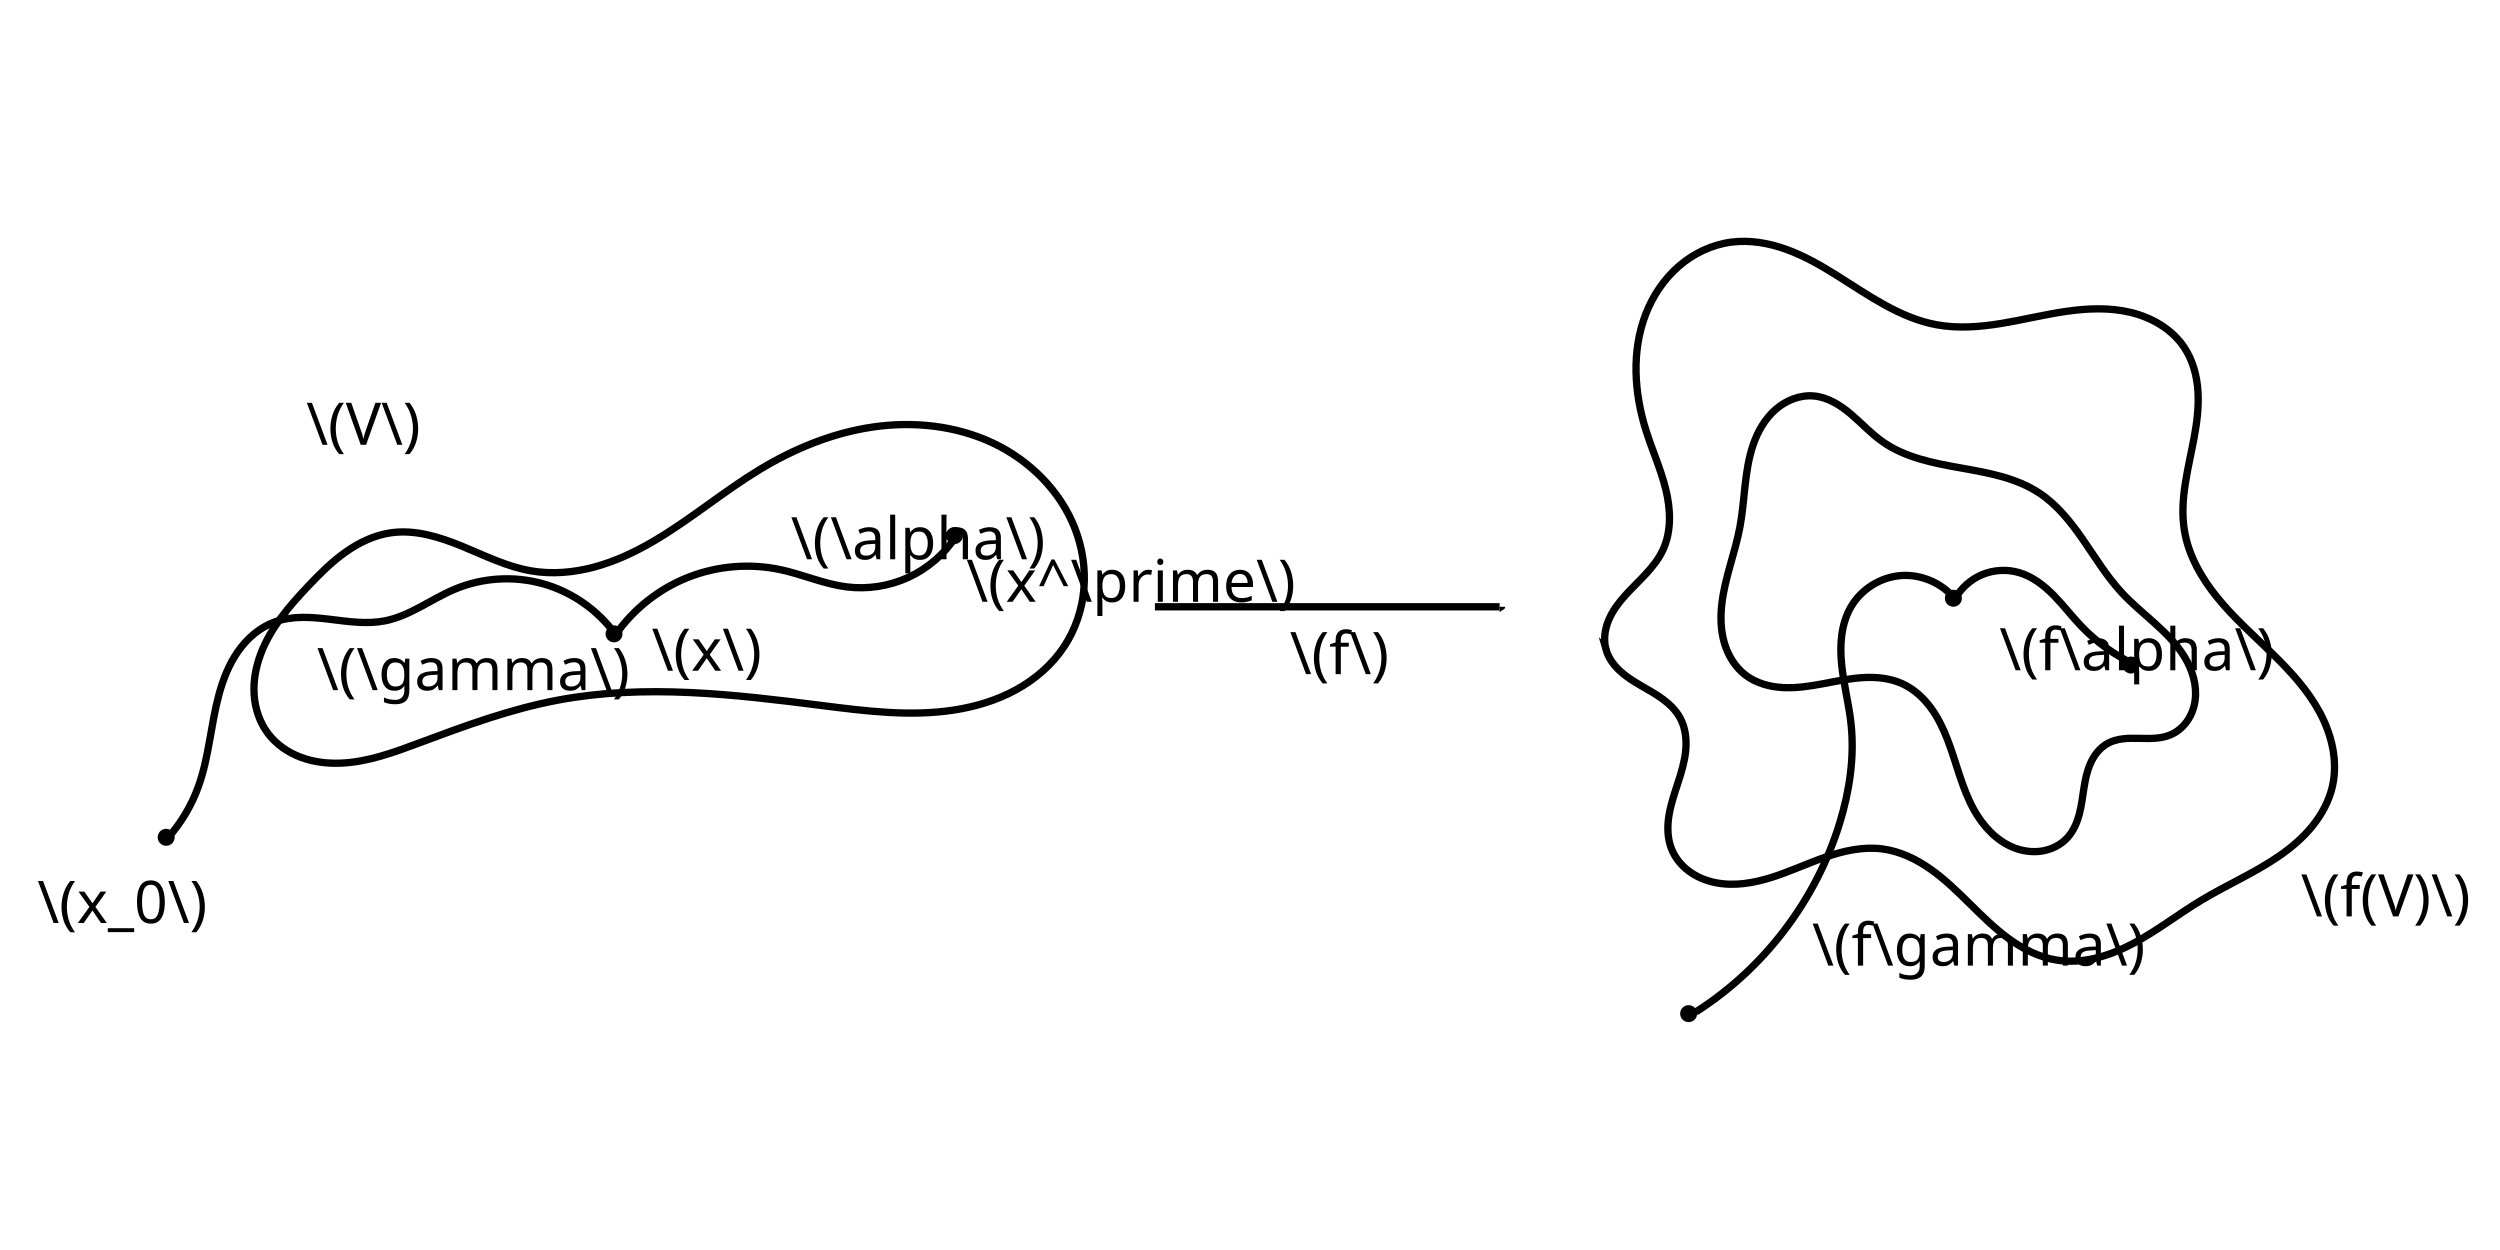
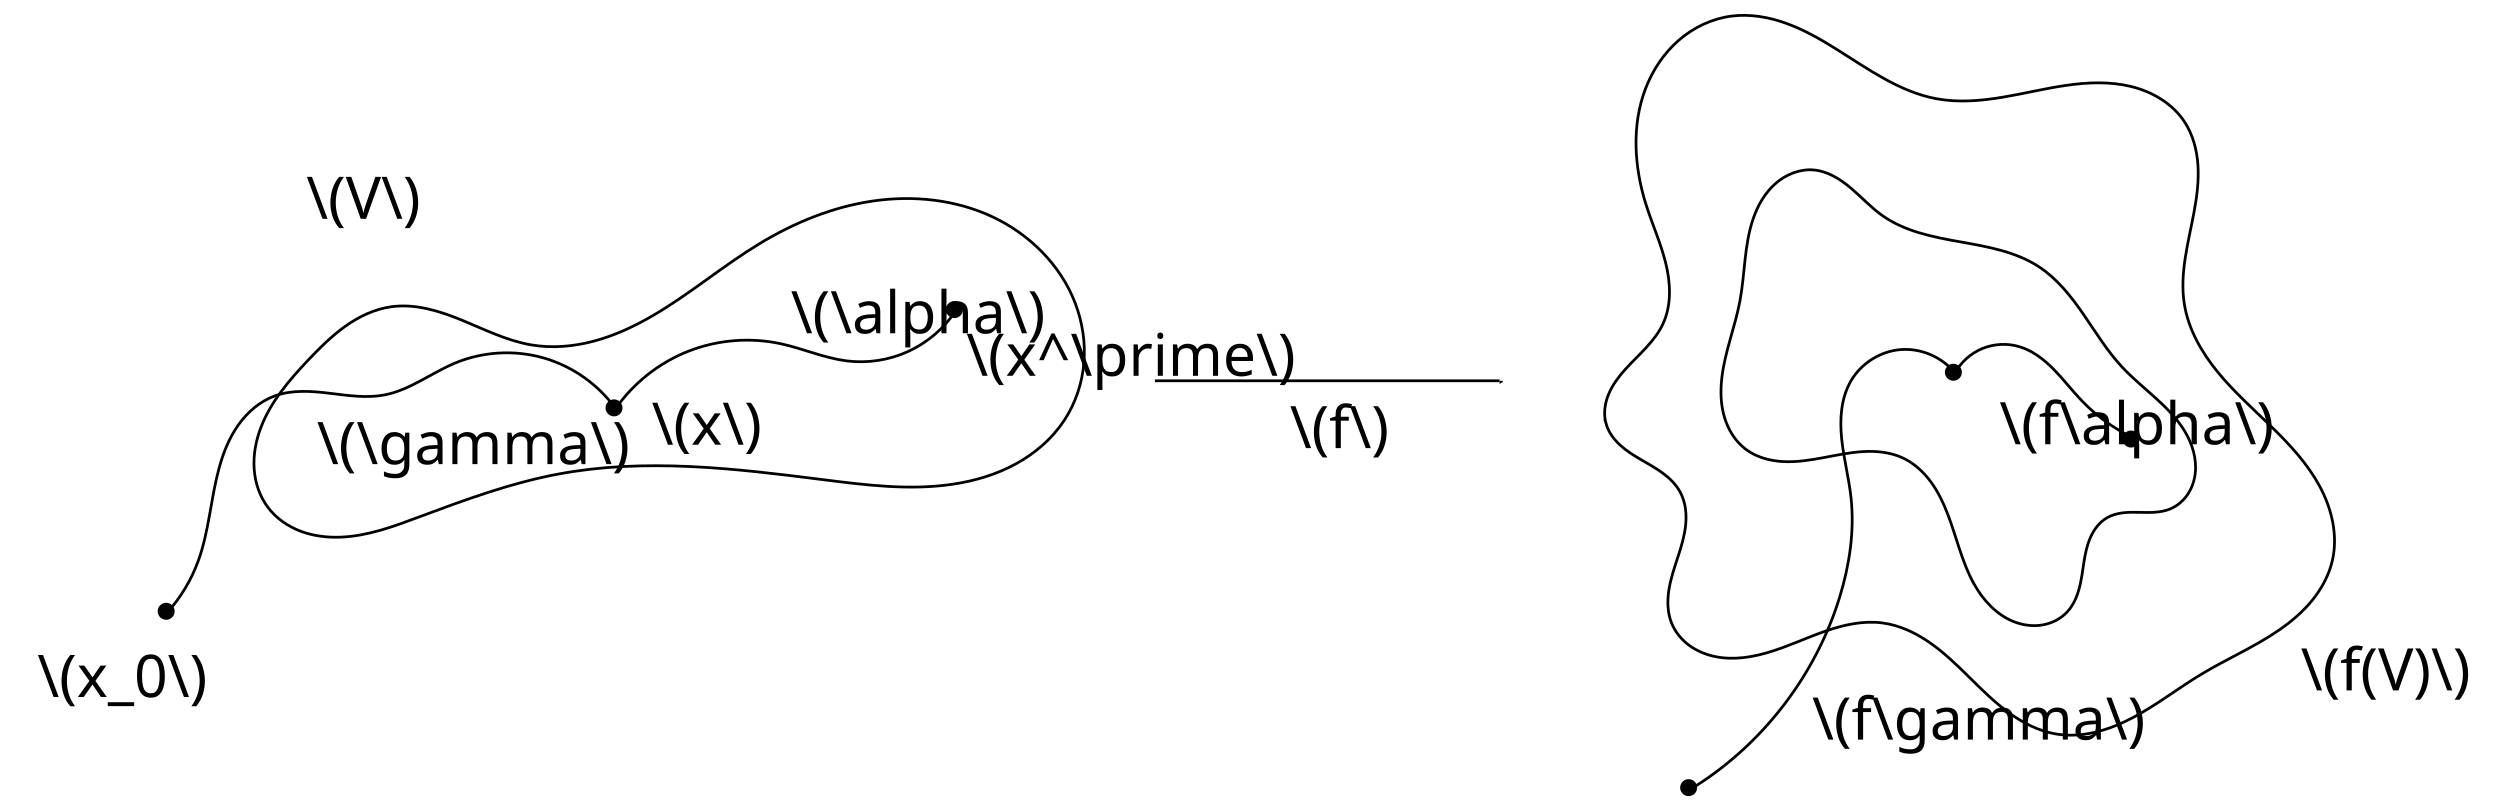
- <svg xmlns="http://www.w3.org/2000/svg" width="240mm" height="120mm" viewBox="0 0 240 120" version="1.1" id="svg8">
+ <svg xmlns="http://www.w3.org/2000/svg" width="240mm" height="77mm" viewBox="0 0 240 77" version="1.1" id="svg8">
  <defs id="defs2">
-     <marker style="overflow:visible;" id="Arrow1Lend" refX="0.0" refY="0.0" orient="auto">
-       <path transform="scale(0.8) rotate(180) translate(12.5,0)" style="fill-rule:evenodd;fill:context-stroke;stroke:context-stroke;stroke-width:1.0pt;" d="M 0.0,0.0 L 5.0,-5.0 L -12.5,0.0 L 5.0,5.0 L 0.0,0.0 z " id="path29189" />
+     <marker style="overflow:visible" id="Arrow1Lend" refX="0" refY="0" orient="auto">
+       <path transform="matrix(-0.8,0,0,-0.8,-10,0)" style="fill:context-stroke;fill-rule:evenodd;stroke:context-stroke;stroke-width:1pt" d="M 0,0 5,-5 -12.5,0 5,5 Z" id="path29189" />
    </marker>
    <marker id="marker-arrow-2.654" orient="auto-start-reverse" refY="0" refX="0" markerHeight="3" markerWidth="2">
      <g transform="scale(0.8573725)" id="g876">
-         <path d="M -1.554,2.072 C -1.425,1.295 0,0.13 0.389,0 0,-0.13 -1.425,-1.295 -1.554,-2.072" style="fill:none;stroke:#000000;stroke-width:{0.6};stroke-linecap:round;stroke-linejoin:round;stroke-miterlimit:10;stroke-dasharray:none;stroke-opacity:1�        inkscape:connector-curvature=" id="path874" />
+         <path d="M -1.554,2.072 C -1.425,1.295 0,0.13 0.389,0 0,-0.13 -1.425,-1.295 -1.554,-2.072" style="fill:none;stroke:#000000;stroke-linecap:round;stroke-linejoin:round;stroke-miterlimit:10;stroke-dasharray:none;stroke-opacity:1" id="path874" />
+ 
+ 0" /&gt;
+    </g>
+     </marker>
+     <marker id="marker-arrow-1.0" orient="auto-start-reverse" refY="0" refX="0" markerHeight="3" markerWidth="2">
+       <g transform="scale(1.393333)" id="g1056">
+         <path d="M -1.554,2.072 C -1.425,1.295 0,0.13 0.389,0 0,-0.13 -1.425,-1.295 -1.554,-2.072" style="fill:none;stroke:#000000;stroke-linecap:round;stroke-linejoin:round;stroke-miterlimit:10;stroke-dasharray:none;stroke-opacity:1" id="path1054" />
0" /&gt;
   </g>
    </marker>
  </defs>
  <g id="layer1" transform="translate(0,-177)">
-     <path style="fill:none;stroke:black;stroke-width:0.702;stroke-linecap:butt;stroke-linejoin:miter;stroke-opacity:1;stroke-dasharray:none;fill-opacity:1;marker-start:none;marker-end:none" d="m 29.62,233.229 c 1.101,-1.16 2.241,-2.297 3.546,-3.223 1.305,-0.925 2.791,-1.637 4.375,-1.86 2.322,-0.327 4.658,0.406 6.827,1.297 2.168,0.892 4.298,1.961 6.609,2.359 2.022,0.348 4.114,0.163 6.095,-0.373 1.98,-0.536 3.855,-1.415 5.626,-2.449 3.543,-2.069 6.691,-4.756 10.2,-6.883 3.346,-2.029 7.042,-3.544 10.914,-4.106 3.873,-0.562 7.931,-0.139 11.473,1.524 3.542,1.663 6.527,4.614 7.929,8.268 0.701,1.827 1.004,3.81 0.839,5.76 -0.166,1.95 -0.804,3.863 -1.879,5.498 -1.16,1.765 -2.809,3.183 -4.663,4.194 -1.854,1.011 -3.909,1.624 -5.997,1.939 -4.176,0.63 -8.429,0.087 -12.619,-0.445 -8.415,-1.068 -16.997,-2.085 -25.333,-0.517 -4.567,0.859 -8.951,2.475 -13.304,4.102 -2.445,0.914 -4.939,1.844 -7.547,1.948 -1.304,0.052 -2.626,-0.108 -3.847,-0.568 -1.221,-0.46 -2.338,-1.229 -3.127,-2.269 -0.809,-1.067 -1.25,-2.392 -1.339,-3.728 -0.089,-1.336 0.163,-2.683 0.637,-3.936 0.949,-2.505 2.741,-4.589 4.585,-6.532 z" id="path856" />
-     <text xml:space="preserve" style="font-size:5.644px;line-height:1.25;font-family:sans-serif;letter-spacing:0px;word-spacing:0px;stroke-width:0.265" x="29.397" y="219.705" id="text1412">
-       <tspan id="tspan1410" style="stroke-width:0.265" x="29.397" y="219.705">\(V\)</tspan>
+     <path style="fill:none;fill-opacity:1;stroke:#000000;stroke-width:0.265;stroke-linecap:butt;stroke-linejoin:miter;stroke-dasharray:none;stroke-opacity:1;marker-start:none;marker-end:none" d="m 29.62,211.533 c 1.101,-1.16 2.241,-2.297 3.546,-3.223 1.305,-0.925 2.791,-1.637 4.375,-1.86 2.322,-0.327 4.658,0.406 6.827,1.297 2.168,0.892 4.298,1.961 6.609,2.359 2.022,0.348 4.114,0.163 6.095,-0.373 1.98,-0.536 3.855,-1.415 5.626,-2.449 3.543,-2.069 6.691,-4.756 10.2,-6.883 3.346,-2.029 7.042,-3.544 10.914,-4.106 3.873,-0.562 7.931,-0.139 11.473,1.524 3.542,1.663 6.527,4.614 7.929,8.268 0.701,1.827 1.004,3.81 0.839,5.76 -0.166,1.95 -0.804,3.863 -1.879,5.498 -1.16,1.765 -2.809,3.183 -4.663,4.194 -1.854,1.011 -3.909,1.624 -5.997,1.939 -4.176,0.63 -8.429,0.087 -12.619,-0.445 -8.415,-1.068 -16.997,-2.085 -25.333,-0.517 -4.567,0.859 -8.951,2.475 -13.304,4.102 -2.445,0.914 -4.939,1.844 -7.547,1.948 -1.304,0.052 -2.626,-0.108 -3.847,-0.568 -1.221,-0.46 -2.338,-1.229 -3.127,-2.269 -0.809,-1.067 -1.25,-2.392 -1.339,-3.728 -0.089,-1.336 0.163,-2.683 0.637,-3.936 0.949,-2.505 2.741,-4.589 4.585,-6.532 z" id="path856" />
+     <text xml:space="preserve" style="font-size:5.644px;line-height:1.25;font-family:sans-serif;letter-spacing:0px;word-spacing:0px;stroke-width:0.265" x="29.397" y="198.01" id="text1412">
+       <tspan id="tspan1410" style="stroke-width:0.265" x="29.397" y="198.01">\(V\)</tspan>
    </text>
-     <path style="fill:none;stroke:black;stroke-width:0.702;stroke-linecap:butt;stroke-linejoin:miter;stroke-opacity:1;marker-end:url(#marker-arrow-2.654);stroke-dasharray:none;fill-opacity:1;marker-start:none" d="M 110.872,235.252 H 143.963" id="path4453" />
-     <path style="fill:none;stroke:black;stroke-width:0.702;stroke-linecap:butt;stroke-linejoin:miter;stroke-opacity:1;stroke-dasharray:none;fill-opacity:1;marker-start:none;marker-end:none" d="m 154.178,239.354 c -0.258,-0.92 -0.121,-1.921 0.244,-2.804 0.365,-0.883 0.947,-1.661 1.585,-2.373 1.277,-1.422 2.835,-2.661 3.64,-4.395 0.836,-1.802 0.736,-3.911 0.259,-5.84 -0.477,-1.929 -1.305,-3.751 -1.9,-5.647 -1.129,-3.598 -1.382,-7.581 -0.031,-11.102 0.676,-1.76 1.749,-3.378 3.17,-4.618 1.421,-1.239 3.195,-2.089 5.065,-2.331 1.784,-0.23 3.607,0.09 5.298,0.704 1.691,0.614 3.262,1.513 4.787,2.468 3.049,1.908 6.068,4.104 9.606,4.759 2.059,0.381 4.182,0.212 6.248,-0.128 2.066,-0.34 4.102,-0.849 6.174,-1.151 2.072,-0.302 4.207,-0.393 6.242,0.1 2.035,0.493 3.972,1.622 5.129,3.367 0.824,1.242 1.217,2.733 1.31,4.22 0.093,1.487 -0.099,2.978 -0.371,4.443 -0.542,2.93 -1.404,5.896 -0.94,8.84 0.382,2.428 1.65,4.64 3.205,6.543 1.555,1.903 3.402,3.542 5.162,5.257 1.76,1.716 3.458,3.541 4.626,5.704 1.168,2.162 1.772,4.713 1.228,7.109 -0.318,1.399 -1.014,2.697 -1.915,3.813 -0.901,1.116 -2.005,2.058 -3.185,2.874 -2.36,1.633 -5.022,2.773 -7.48,4.252 -2.208,1.329 -4.25,2.931 -6.525,4.142 -2.275,1.211 -4.88,2.025 -7.422,1.601 -1.657,-0.276 -3.194,-1.065 -4.552,-2.054 -1.357,-0.989 -2.554,-2.18 -3.749,-3.359 -1.196,-1.18 -2.404,-2.36 -3.779,-3.324 -1.375,-0.965 -2.937,-1.712 -4.603,-1.928 -1.827,-0.237 -3.68,0.175 -5.422,0.775 -1.742,0.6 -3.416,1.389 -5.172,1.947 -1.756,0.558 -3.637,0.881 -5.443,0.513 -0.903,-0.184 -1.775,-0.542 -2.516,-1.089 -0.741,-0.548 -1.346,-1.289 -1.685,-2.146 -0.397,-1.002 -0.419,-2.121 -0.25,-3.186 0.169,-1.065 0.52,-2.091 0.854,-3.116 0.334,-1.025 0.654,-2.064 0.757,-3.138 0.103,-1.073 -0.024,-2.194 -0.541,-3.14 -0.395,-0.723 -1,-1.313 -1.663,-1.801 -0.663,-0.489 -1.389,-0.885 -2.1,-1.3 -0.712,-0.415 -1.417,-0.854 -2.02,-1.415 -0.603,-0.561 -1.105,-1.255 -1.327,-2.048 z" id="path4531" />
-     <path style="fill:none;stroke:black;stroke-width:0.702;stroke-linecap:butt;stroke-linejoin:miter;stroke-opacity:1;stroke-dasharray:none;fill-opacity:1;marker-start:none;marker-end:none" d="m 174.142,215.014 c -1.335,-0.124 -2.682,0.415 -3.69,1.299 -1.008,0.884 -1.699,2.088 -2.137,3.355 -0.877,2.534 -0.79,5.291 -1.283,7.927 -0.464,2.48 -1.442,4.855 -1.734,7.362 -0.146,1.253 -0.116,2.541 0.236,3.752 0.351,1.212 1.04,2.346 2.046,3.107 1.027,0.777 2.327,1.128 3.613,1.193 1.286,0.065 2.569,-0.138 3.835,-0.374 1.266,-0.237 2.53,-0.509 3.815,-0.585 1.285,-0.076 2.607,0.053 3.779,0.587 1.077,0.492 1.985,1.309 2.694,2.258 0.709,0.948 1.228,2.026 1.654,3.131 0.851,2.21 1.353,4.566 2.489,6.644 0.884,1.616 2.203,3.068 3.922,3.727 0.86,0.329 1.806,0.45 2.713,0.292 0.907,-0.158 1.771,-0.601 2.389,-1.284 0.565,-0.623 0.909,-1.419 1.125,-2.231 0.216,-0.813 0.314,-1.651 0.444,-2.482 0.13,-0.831 0.297,-1.665 0.642,-2.432 0.345,-0.767 0.884,-1.469 1.617,-1.88 0.446,-0.25 0.95,-0.384 1.457,-0.449 0.507,-0.065 1.021,-0.062 1.532,-0.051 1.022,0.021 2.082,0.068 3.028,-0.321 0.668,-0.274 1.244,-0.759 1.655,-1.353 0.412,-0.594 0.662,-1.294 0.753,-2.01 0.182,-1.433 -0.268,-2.895 -1.019,-4.129 -1.501,-2.469 -4.076,-4.06 -6.039,-6.182 -1.415,-1.529 -2.501,-3.326 -3.685,-5.04 -1.184,-1.715 -2.505,-3.388 -4.246,-4.532 -2.223,-1.46 -4.929,-1.932 -7.547,-2.396 -2.618,-0.464 -5.325,-0.989 -7.494,-2.526 -1.091,-0.773 -2,-1.772 -3.02,-2.636 -1.02,-0.864 -2.213,-1.615 -3.544,-1.74 z" id="path4648" />
-     <path style="font-variation-settings:normal;opacity:0.99;vector-effect:none;fill:#000000;fill-opacity:1;fill-rule:evenodd;stroke:#000000;stroke-width:0.265;stroke-linecap:butt;stroke-linejoin:round;stroke-miterlimit:4;stroke-dasharray:none;stroke-dashoffset:0;stroke-opacity:1;-inkscape-stroke:none;stop-color:#000000;stop-opacity:1" id="path4754" d="m 59.627,-237.917 a 0.684,0.684 0 0 1 -0.612,0.747 0.684,0.684 0 0 1 -0.748,-0.611 0.684,0.684 0 0 1 0.609,-0.75 0.684,0.684 0 0 1 0.751,0.608" transform="scale(1,-1)" />
-     <path style="font-variation-settings:normal;opacity:0.99;vector-effect:none;fill:#000000;fill-opacity:1;fill-rule:evenodd;stroke:#000000;stroke-width:0.265;stroke-linecap:butt;stroke-linejoin:round;stroke-miterlimit:4;stroke-dasharray:none;stroke-dashoffset:0;stroke-opacity:1;-inkscape-stroke:none;stop-color:#000000;stop-opacity:1" id="path4754-6" transform="scale(1,-1)" d="m 188.205,-234.498 a 0.684,0.684 0 0 1 -0.612,0.747 0.684,0.684 0 0 1 -0.748,-0.611 0.684,0.684 0 0 1 0.609,-0.75 0.684,0.684 0 0 1 0.751,0.608" />
-     <path style="font-variation-settings:normal;opacity:0.99;vector-effect:none;fill:#000000;fill-opacity:1;fill-rule:evenodd;stroke:#000000;stroke-width:0.265;stroke-linecap:butt;stroke-linejoin:round;stroke-miterlimit:4;stroke-dasharray:none;stroke-dashoffset:0;stroke-opacity:1;-inkscape-stroke:none;stop-color:#000000;stop-opacity:1" id="path4754-1" transform="scale(1,-1)" d="m 16.633,-257.447 a 0.684,0.684 0 0 1 -0.612,0.747 0.684,0.684 0 0 1 -0.748,-0.611 0.684,0.684 0 0 1 0.609,-0.75 0.684,0.684 0 0 1 0.751,0.608" />
-     <text xml:space="preserve" style="font-size:5.644px;line-height:1.25;font-family:sans-serif;letter-spacing:0px;word-spacing:0px;stroke-width:0.265" x="3.584" y="265.608" id="text8068">
-       <tspan id="tspan8066" style="stroke-width:0.265" x="3.584" y="265.608">\(x_0\)</tspan>
+     <path style="fill:none;fill-opacity:1;stroke:#000000;stroke-width:0.265;stroke-linecap:butt;stroke-linejoin:miter;stroke-dasharray:none;stroke-opacity:1;marker-start:none;marker-end:url(#marker-arrow-1.0)" d="M 110.872,213.556 H 143.963" id="path4453" />
+     <path style="fill:none;fill-opacity:1;stroke:#000000;stroke-width:0.265;stroke-linecap:butt;stroke-linejoin:miter;stroke-dasharray:none;stroke-opacity:1;marker-start:none;marker-end:none" d="m 154.178,217.658 c -0.258,-0.92 -0.121,-1.921 0.244,-2.804 0.365,-0.883 0.947,-1.661 1.585,-2.373 1.277,-1.422 2.835,-2.661 3.64,-4.395 0.836,-1.802 0.736,-3.911 0.259,-5.84 -0.477,-1.929 -1.305,-3.751 -1.9,-5.647 -1.129,-3.598 -1.382,-7.581 -0.031,-11.102 0.676,-1.76 1.749,-3.378 3.17,-4.618 1.421,-1.239 3.195,-2.089 5.065,-2.331 1.784,-0.23 3.607,0.09 5.298,0.704 1.691,0.614 3.262,1.513 4.787,2.468 3.049,1.908 6.068,4.104 9.606,4.759 2.059,0.381 4.182,0.212 6.248,-0.128 2.066,-0.34 4.102,-0.849 6.174,-1.151 2.072,-0.302 4.207,-0.393 6.242,0.1 2.035,0.493 3.972,1.622 5.129,3.367 0.824,1.242 1.217,2.733 1.31,4.22 0.093,1.487 -0.099,2.978 -0.371,4.443 -0.542,2.93 -1.404,5.896 -0.94,8.84 0.382,2.428 1.65,4.64 3.205,6.543 1.555,1.903 3.402,3.542 5.162,5.257 1.76,1.716 3.458,3.541 4.626,5.704 1.168,2.162 1.772,4.713 1.228,7.109 -0.318,1.399 -1.014,2.697 -1.915,3.813 -0.901,1.116 -2.005,2.058 -3.185,2.874 -2.36,1.633 -5.022,2.773 -7.48,4.252 -2.208,1.329 -4.25,2.931 -6.525,4.142 -2.275,1.211 -4.88,2.025 -7.422,1.601 -1.657,-0.276 -3.194,-1.065 -4.552,-2.054 -1.357,-0.989 -2.554,-2.18 -3.749,-3.359 -1.196,-1.18 -2.404,-2.36 -3.779,-3.324 -1.375,-0.965 -2.937,-1.712 -4.603,-1.928 -1.827,-0.237 -3.68,0.175 -5.422,0.775 -1.742,0.6 -3.416,1.389 -5.172,1.947 -1.756,0.558 -3.637,0.881 -5.443,0.513 -0.903,-0.184 -1.775,-0.542 -2.516,-1.089 -0.741,-0.548 -1.346,-1.289 -1.685,-2.146 -0.397,-1.002 -0.419,-2.121 -0.25,-3.186 0.169,-1.065 0.52,-2.091 0.854,-3.116 0.334,-1.025 0.654,-2.064 0.757,-3.138 0.103,-1.073 -0.024,-2.194 -0.541,-3.14 -0.395,-0.723 -1,-1.313 -1.663,-1.801 -0.663,-0.489 -1.389,-0.885 -2.1,-1.3 -0.712,-0.415 -1.417,-0.854 -2.02,-1.415 -0.603,-0.561 -1.105,-1.255 -1.327,-2.048 z" id="path4531" />
+     <path style="fill:none;fill-opacity:1;stroke:#000000;stroke-width:0.265;stroke-linecap:butt;stroke-linejoin:miter;stroke-dasharray:none;stroke-opacity:1;marker-start:none;marker-end:none" d="m 174.142,193.318 c -1.335,-0.124 -2.682,0.415 -3.69,1.299 -1.008,0.884 -1.699,2.088 -2.137,3.355 -0.877,2.534 -0.79,5.291 -1.283,7.927 -0.464,2.48 -1.442,4.855 -1.734,7.362 -0.146,1.253 -0.116,2.541 0.236,3.752 0.351,1.212 1.04,2.346 2.046,3.107 1.027,0.777 2.327,1.128 3.613,1.193 1.286,0.065 2.569,-0.138 3.835,-0.374 1.266,-0.237 2.53,-0.509 3.815,-0.585 1.285,-0.076 2.607,0.053 3.779,0.587 1.077,0.492 1.985,1.309 2.694,2.258 0.709,0.948 1.228,2.026 1.654,3.131 0.851,2.21 1.353,4.566 2.489,6.644 0.884,1.616 2.203,3.068 3.922,3.727 0.86,0.329 1.806,0.45 2.713,0.292 0.907,-0.158 1.771,-0.601 2.389,-1.284 0.565,-0.623 0.909,-1.419 1.125,-2.231 0.216,-0.813 0.314,-1.651 0.444,-2.482 0.13,-0.831 0.297,-1.665 0.642,-2.432 0.345,-0.767 0.884,-1.469 1.617,-1.88 0.446,-0.25 0.95,-0.384 1.457,-0.449 0.507,-0.065 1.021,-0.062 1.532,-0.051 1.022,0.021 2.082,0.068 3.028,-0.321 0.668,-0.274 1.244,-0.759 1.655,-1.353 0.412,-0.594 0.662,-1.294 0.753,-2.01 0.182,-1.433 -0.268,-2.895 -1.019,-4.129 -1.501,-2.469 -4.076,-4.06 -6.039,-6.182 -1.415,-1.529 -2.501,-3.326 -3.685,-5.04 -1.184,-1.715 -2.505,-3.388 -4.246,-4.532 -2.223,-1.46 -4.929,-1.932 -7.547,-2.396 -2.618,-0.464 -5.325,-0.989 -7.494,-2.526 -1.091,-0.773 -2,-1.772 -3.02,-2.636 -1.02,-0.864 -2.213,-1.615 -3.544,-1.74 z" id="path4648" />
+     <path style="font-variation-settings:normal;opacity:0.99;vector-effect:none;fill:#000000;fill-opacity:1;fill-rule:evenodd;stroke:#000000;stroke-width:0.265;stroke-linecap:butt;stroke-linejoin:round;stroke-miterlimit:4;stroke-dasharray:none;stroke-dashoffset:0;stroke-opacity:1;-inkscape-stroke:none;stop-color:#000000;stop-opacity:1" id="path4754" d="m 59.627,-216.221 a 0.684,0.684 0 0 1 -0.612,0.747 0.684,0.684 0 0 1 -0.748,-0.611 0.684,0.684 0 0 1 0.609,-0.75 0.684,0.684 0 0 1 0.751,0.608" transform="scale(1,-1)" />
+     <path style="font-variation-settings:normal;opacity:0.99;vector-effect:none;fill:#000000;fill-opacity:1;fill-rule:evenodd;stroke:#000000;stroke-width:0.265;stroke-linecap:butt;stroke-linejoin:round;stroke-miterlimit:4;stroke-dasharray:none;stroke-dashoffset:0;stroke-opacity:1;-inkscape-stroke:none;stop-color:#000000;stop-opacity:1" id="path4754-6" transform="scale(1,-1)" d="m 188.205,-212.803 a 0.684,0.684 0 0 1 -0.612,0.747 0.684,0.684 0 0 1 -0.748,-0.611 0.684,0.684 0 0 1 0.609,-0.75 0.684,0.684 0 0 1 0.751,0.608" />
+     <path style="font-variation-settings:normal;opacity:0.99;vector-effect:none;fill:#000000;fill-opacity:1;fill-rule:evenodd;stroke:#000000;stroke-width:0.265;stroke-linecap:butt;stroke-linejoin:round;stroke-miterlimit:4;stroke-dasharray:none;stroke-dashoffset:0;stroke-opacity:1;-inkscape-stroke:none;stop-color:#000000;stop-opacity:1" id="path4754-1" transform="scale(1,-1)" d="m 16.633,-235.751 a 0.684,0.684 0 0 1 -0.612,0.747 0.684,0.684 0 0 1 -0.748,-0.611 0.684,0.684 0 0 1 0.609,-0.75 0.684,0.684 0 0 1 0.751,0.608" />
+     <text xml:space="preserve" style="font-size:5.644px;line-height:1.25;font-family:sans-serif;letter-spacing:0px;word-spacing:0px;stroke-width:0.265" x="3.584" y="243.913" id="text8068">
+       <tspan id="tspan8066" style="stroke-width:0.265" x="3.584" y="243.913">\(x_0\)</tspan>
    </text>
-     <text xml:space="preserve" style="font-size:5.644px;line-height:1.25;font-family:sans-serif;letter-spacing:0px;word-spacing:0px;stroke-width:0.265" x="30.417" y="243.248" id="text11181">
-       <tspan id="tspan11179" style="stroke-width:0.265" x="30.417" y="243.248">\(\gamma\)</tspan>
+     <text xml:space="preserve" style="font-size:5.644px;line-height:1.25;font-family:sans-serif;letter-spacing:0px;word-spacing:0px;stroke-width:0.265" x="30.417" y="221.552" id="text11181">
+       <tspan id="tspan11179" style="stroke-width:0.265" x="30.417" y="221.552">\(\gamma\)</tspan>
    </text>
-     <text xml:space="preserve" style="font-size:5.644px;line-height:1.25;font-family:sans-serif;letter-spacing:0px;word-spacing:0px;stroke-width:0.265" x="62.557" y="241.392" id="text13933">
-       <tspan id="tspan13931" style="stroke-width:0.265" x="62.557" y="241.392">\(x\)</tspan>
+     <text xml:space="preserve" style="font-size:5.644px;line-height:1.25;font-family:sans-serif;letter-spacing:0px;word-spacing:0px;stroke-width:0.265" x="62.557" y="219.696" id="text13933">
+       <tspan id="tspan13931" style="stroke-width:0.265" x="62.557" y="219.696">\(x\)</tspan>
    </text>
-     <path style="font-variation-settings:normal;opacity:0.99;vector-effect:none;fill:#000000;fill-opacity:1;fill-rule:evenodd;stroke:#000000;stroke-width:0.265;stroke-linecap:butt;stroke-linejoin:round;stroke-miterlimit:4;stroke-dasharray:none;stroke-dashoffset:0;stroke-opacity:1;-inkscape-stroke:none;stop-color:#000000;stop-opacity:1" id="path4754-5" transform="scale(1,-1)" d="m 92.308,-228.482 a 0.684,0.684 0 0 1 -0.612,0.747 0.684,0.684 0 0 1 -0.748,-0.611 0.684,0.684 0 0 1 0.609,-0.75 0.684,0.684 0 0 1 0.751,0.608" />
-     <text xml:space="preserve" style="font-size:5.644px;line-height:1.25;font-family:sans-serif;letter-spacing:0px;word-spacing:0px;stroke-width:0.265" x="92.757" y="234.776" id="text17149">
-       <tspan id="tspan17147" style="stroke-width:0.265" x="92.757" y="234.776">\(x^\prime\)</tspan>
+     <path style="font-variation-settings:normal;opacity:0.99;vector-effect:none;fill:#000000;fill-opacity:1;fill-rule:evenodd;stroke:#000000;stroke-width:0.265;stroke-linecap:butt;stroke-linejoin:round;stroke-miterlimit:4;stroke-dasharray:none;stroke-dashoffset:0;stroke-opacity:1;-inkscape-stroke:none;stop-color:#000000;stop-opacity:1" id="path4754-5" transform="scale(1,-1)" d="m 92.308,-206.786 a 0.684,0.684 0 0 1 -0.612,0.747 0.684,0.684 0 0 1 -0.748,-0.611 0.684,0.684 0 0 1 0.609,-0.75 0.684,0.684 0 0 1 0.751,0.608" />
+     <text xml:space="preserve" style="font-size:5.644px;line-height:1.25;font-family:sans-serif;letter-spacing:0px;word-spacing:0px;stroke-width:0.265" x="92.757" y="213.08" id="text17149">
+       <tspan id="tspan17147" style="stroke-width:0.265" x="92.757" y="213.08">\(x^\prime\)</tspan>
    </text>
-     <text xml:space="preserve" style="font-size:5.644px;line-height:1.25;font-family:sans-serif;letter-spacing:0px;word-spacing:0px;stroke-width:0.265" x="75.91" y="230.687" id="text18047">
-       <tspan id="tspan18045" style="stroke-width:0.265" x="75.91" y="230.687">\(\alpha\)</tspan>
+     <text xml:space="preserve" style="font-size:5.644px;line-height:1.25;font-family:sans-serif;letter-spacing:0px;word-spacing:0px;stroke-width:0.265" x="75.91" y="208.991" id="text18047">
+       <tspan id="tspan18045" style="stroke-width:0.265" x="75.91" y="208.991">\(\alpha\)</tspan>
    </text>
-     <path style="fill:none;stroke:black;stroke-width:0.702;stroke-linecap:butt;stroke-linejoin:miter;stroke-opacity:1;stroke-dasharray:none;fill-opacity:1;marker-start:none;marker-end:none" d="m 59.098,237.922 c 1.724,-2.468 4.189,-4.412 6.992,-5.511 2.803,-1.1 5.932,-1.351 8.874,-0.714 2.12,0.459 4.139,1.366 6.29,1.641 2.02,0.258 4.11,-0.063 5.959,-0.915 1.849,-0.852 3.451,-2.233 4.566,-3.936" id="path18564" />
-     <path style="font-variation-settings:normal;opacity:0.99;vector-effect:none;fill:#000000;fill-opacity:1;fill-rule:evenodd;stroke:#000000;stroke-width:0.265;stroke-linecap:butt;stroke-linejoin:round;stroke-miterlimit:4;stroke-dasharray:none;stroke-dashoffset:0;stroke-opacity:1;-inkscape-stroke:none;stop-color:#000000;stop-opacity:1" id="path4754-0" transform="scale(1,-1)" d="m 162.789,-274.375 a 0.684,0.684 0 0 1 -0.612,0.747 0.684,0.684 0 0 1 -0.748,-0.611 0.684,0.684 0 0 1 0.609,-0.75 0.684,0.684 0 0 1 0.751,0.608" />
-     <path style="font-variation-settings:normal;opacity:0.99;vector-effect:none;fill:#000000;fill-opacity:1;fill-rule:evenodd;stroke:#000000;stroke-width:0.265;stroke-linecap:butt;stroke-linejoin:round;stroke-miterlimit:4;stroke-dasharray:none;stroke-dashoffset:0;stroke-opacity:1;-inkscape-stroke:none;stop-color:#000000;stop-opacity:1" id="path4754-0-3" transform="scale(1,-1)" d="m 205.257,-240.912 a 0.684,0.684 0 0 1 -0.612,0.747 0.684,0.684 0 0 1 -0.748,-0.611 0.684,0.684 0 0 1 0.609,-0.75 0.684,0.684 0 0 1 0.751,0.608" />
-     <path style="fill:none;stroke:black;stroke-width:0.702;stroke-linecap:butt;stroke-linejoin:miter;stroke-opacity:1;stroke-dasharray:none;fill-opacity:1;marker-start:none;marker-end:none" d="m 162.789,274.153 c 6.544,-4.16 11.534,-10.705 13.814,-18.117 0.951,-3.091 1.444,-6.357 1.094,-9.572 -0.207,-1.898 -0.703,-3.755 -0.898,-5.654 -0.196,-1.899 -0.063,-3.91 0.898,-5.559 0.987,-1.693 2.838,-2.851 4.792,-2.997 1.954,-0.147 3.957,0.722 5.186,2.249" id="path18576" />
-     <path style="fill:none;stroke:black;stroke-width:0.702;stroke-linecap:butt;stroke-linejoin:miter;stroke-opacity:1;stroke-dasharray:none;fill-opacity:1;marker-start:none;marker-end:none" d="m 187.676,234.503 c 0.579,-1.05 1.525,-1.893 2.633,-2.349 1.109,-0.456 2.373,-0.522 3.524,-0.184 1.289,0.379 2.39,1.232 3.331,2.191 0.941,0.959 1.755,2.036 2.686,3.005 1.41,1.468 3.086,2.679 4.923,3.555" id="path18580" />
-     <text xml:space="preserve" style="font-size:5.644px;line-height:1.25;font-family:sans-serif;letter-spacing:0px;word-spacing:0px;stroke-width:0.265" x="220.866" y="264.977" id="text19070">
-       <tspan id="tspan19068" style="stroke-width:0.265" x="220.866" y="264.977">\(f(V)\)</tspan>
+     <path style="fill:none;fill-opacity:1;stroke:#000000;stroke-width:0.265;stroke-linecap:butt;stroke-linejoin:miter;stroke-dasharray:none;stroke-opacity:1;marker-start:none;marker-end:none" d="m 59.098,216.226 c 1.724,-2.468 4.189,-4.412 6.992,-5.511 2.803,-1.1 5.932,-1.351 8.874,-0.714 2.12,0.459 4.139,1.366 6.29,1.641 2.02,0.258 4.11,-0.063 5.959,-0.915 1.849,-0.852 3.451,-2.233 4.566,-3.936" id="path18564" />
+     <path style="font-variation-settings:normal;opacity:0.99;vector-effect:none;fill:#000000;fill-opacity:1;fill-rule:evenodd;stroke:#000000;stroke-width:0.265;stroke-linecap:butt;stroke-linejoin:round;stroke-miterlimit:4;stroke-dasharray:none;stroke-dashoffset:0;stroke-opacity:1;-inkscape-stroke:none;stop-color:#000000;stop-opacity:1" id="path4754-0" transform="scale(1,-1)" d="m 162.789,-252.679 a 0.684,0.684 0 0 1 -0.612,0.747 0.684,0.684 0 0 1 -0.748,-0.611 0.684,0.684 0 0 1 0.609,-0.75 0.684,0.684 0 0 1 0.751,0.608" />
+     <path style="font-variation-settings:normal;opacity:0.99;vector-effect:none;fill:#000000;fill-opacity:1;fill-rule:evenodd;stroke:#000000;stroke-width:0.265;stroke-linecap:butt;stroke-linejoin:round;stroke-miterlimit:4;stroke-dasharray:none;stroke-dashoffset:0;stroke-opacity:1;-inkscape-stroke:none;stop-color:#000000;stop-opacity:1" id="path4754-0-3" transform="scale(1,-1)" d="m 205.257,-219.216 a 0.684,0.684 0 0 1 -0.612,0.747 0.684,0.684 0 0 1 -0.748,-0.611 0.684,0.684 0 0 1 0.609,-0.75 0.684,0.684 0 0 1 0.751,0.608" />
+     <path style="fill:none;fill-opacity:1;stroke:#000000;stroke-width:0.265;stroke-linecap:butt;stroke-linejoin:miter;stroke-dasharray:none;stroke-opacity:1;marker-start:none;marker-end:none" d="m 162.789,252.458 c 6.544,-4.16 11.534,-10.705 13.814,-18.117 0.951,-3.091 1.444,-6.357 1.094,-9.572 -0.207,-1.898 -0.703,-3.755 -0.898,-5.654 -0.196,-1.899 -0.063,-3.91 0.898,-5.559 0.987,-1.693 2.838,-2.851 4.792,-2.997 1.954,-0.147 3.957,0.722 5.186,2.249" id="path18576" />
+     <path style="fill:none;fill-opacity:1;stroke:#000000;stroke-width:0.265;stroke-linecap:butt;stroke-linejoin:miter;stroke-dasharray:none;stroke-opacity:1;marker-start:none;marker-end:none" d="m 187.676,212.807 c 0.579,-1.05 1.525,-1.893 2.633,-2.349 1.109,-0.456 2.373,-0.522 3.524,-0.184 1.289,0.379 2.39,1.232 3.331,2.191 0.941,0.959 1.755,2.036 2.686,3.005 1.41,1.468 3.086,2.679 4.923,3.555" id="path18580" />
+     <text xml:space="preserve" style="font-size:5.644px;line-height:1.25;font-family:sans-serif;letter-spacing:0px;word-spacing:0px;stroke-width:0.265" x="220.866" y="243.281" id="text19070">
+       <tspan id="tspan19068" style="stroke-width:0.265" x="220.866" y="243.281">\(f(V)\)</tspan>
    </text>
-     <text xml:space="preserve" style="font-size:5.644px;line-height:1.25;font-family:sans-serif;letter-spacing:0px;word-spacing:0px;stroke-width:0.265" x="173.958" y="269.693" id="text21724">
-       <tspan id="tspan21722" style="stroke-width:0.265" x="173.958" y="269.693">\(f\gamma\)</tspan>
+     <text xml:space="preserve" style="font-size:5.644px;line-height:1.25;font-family:sans-serif;letter-spacing:0px;word-spacing:0px;stroke-width:0.265" x="173.958" y="247.997" id="text21724">
+       <tspan id="tspan21722" style="stroke-width:0.265" x="173.958" y="247.997">\(f\gamma\)</tspan>
    </text>
-     <text xml:space="preserve" style="font-size:5.644px;line-height:1.25;font-family:sans-serif;letter-spacing:0px;word-spacing:0px;stroke-width:0.265" x="191.938" y="241.346" id="text28012">
-       <tspan id="tspan28010" style="stroke-width:0.265" x="191.938" y="241.346">\(f\alpha\)</tspan>
+     <text xml:space="preserve" style="font-size:5.644px;line-height:1.25;font-family:sans-serif;letter-spacing:0px;word-spacing:0px;stroke-width:0.265" x="191.938" y="219.65" id="text28012">
+       <tspan id="tspan28010" style="stroke-width:0.265" x="191.938" y="219.65">\(f\alpha\)</tspan>
    </text>
-     <text xml:space="preserve" style="font-size:5.644px;line-height:1.25;font-family:sans-serif;letter-spacing:0px;word-spacing:0px;stroke-width:0.265" x="123.815" y="241.72" id="text29068">
-       <tspan id="tspan29066" style="stroke-width:0.265" x="123.815" y="241.72">\(f\)</tspan>
+     <text xml:space="preserve" style="font-size:5.644px;line-height:1.25;font-family:sans-serif;letter-spacing:0px;word-spacing:0px;stroke-width:0.265" x="123.815" y="220.024" id="text29068">
+       <tspan id="tspan29066" style="stroke-width:0.265" x="123.815" y="220.024">\(f\)</tspan>
    </text>
-     <path style="fill:none;stroke:black;stroke-width:0.702;stroke-linecap:butt;stroke-linejoin:miter;stroke-opacity:1;stroke-dasharray:none;fill-opacity:1;marker-start:none;marker-end:none" d="m 59.098,237.922 c -1.685,-2.344 -4.182,-4.094 -6.961,-4.878 -2.779,-0.784 -5.822,-0.597 -8.484,0.52 -2.27,0.953 -4.289,2.562 -6.704,3.038 -1.744,0.343 -3.541,0.061 -5.305,-0.152 -1.764,-0.214 -3.604,-0.351 -5.274,0.257 -1.426,0.52 -2.626,1.56 -3.501,2.801 -0.875,1.24 -1.442,2.675 -1.841,4.139 -0.799,2.929 -0.956,6.023 -1.99,8.877 -0.654,1.807 -1.656,3.487 -2.933,4.923" id="path1562" />
+     <path style="fill:none;fill-opacity:1;stroke:#000000;stroke-width:0.265;stroke-linecap:butt;stroke-linejoin:miter;stroke-dasharray:none;stroke-opacity:1;marker-start:none;marker-end:none" d="m 59.098,216.226 c -1.685,-2.344 -4.182,-4.094 -6.961,-4.878 -2.779,-0.784 -5.822,-0.597 -8.484,0.52 -2.27,0.953 -4.289,2.562 -6.704,3.038 -1.744,0.343 -3.541,0.061 -5.305,-0.152 -1.764,-0.214 -3.604,-0.351 -5.274,0.257 -1.426,0.52 -2.626,1.56 -3.501,2.801 -0.875,1.24 -1.442,2.675 -1.841,4.139 -0.799,2.929 -0.956,6.023 -1.99,8.877 -0.654,1.807 -1.656,3.487 -2.933,4.923" id="path1562" />
  </g>
</svg>
